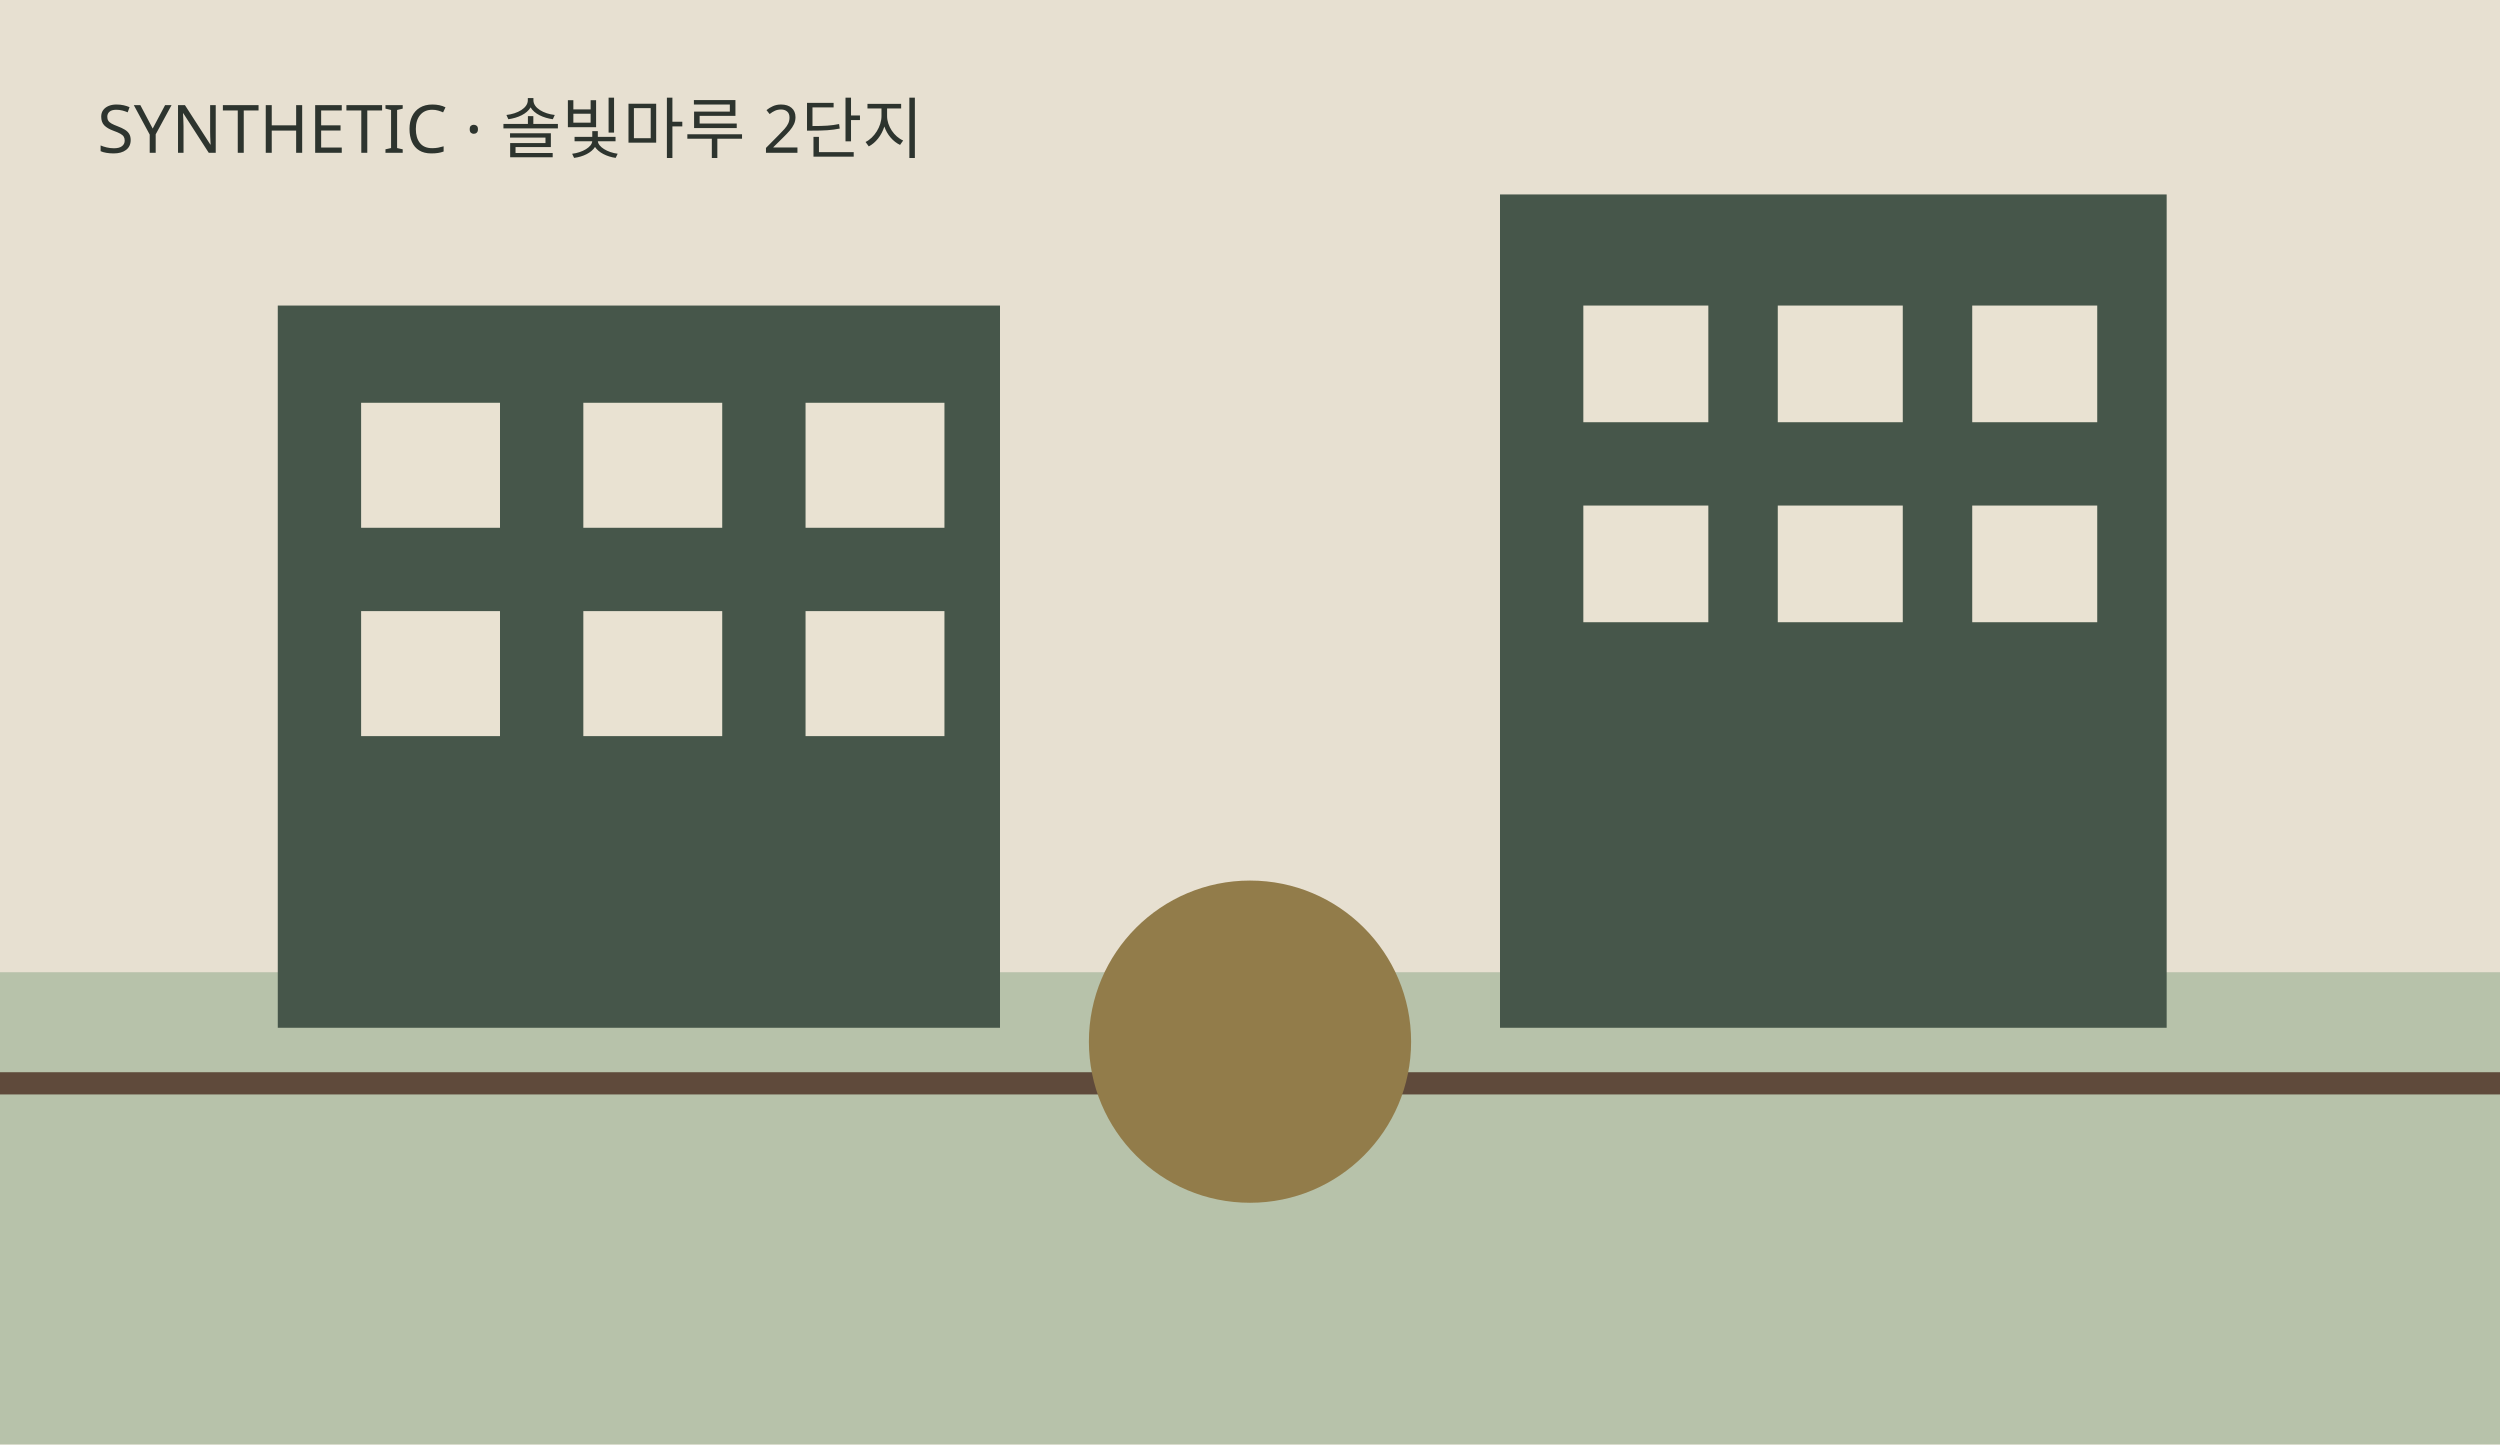
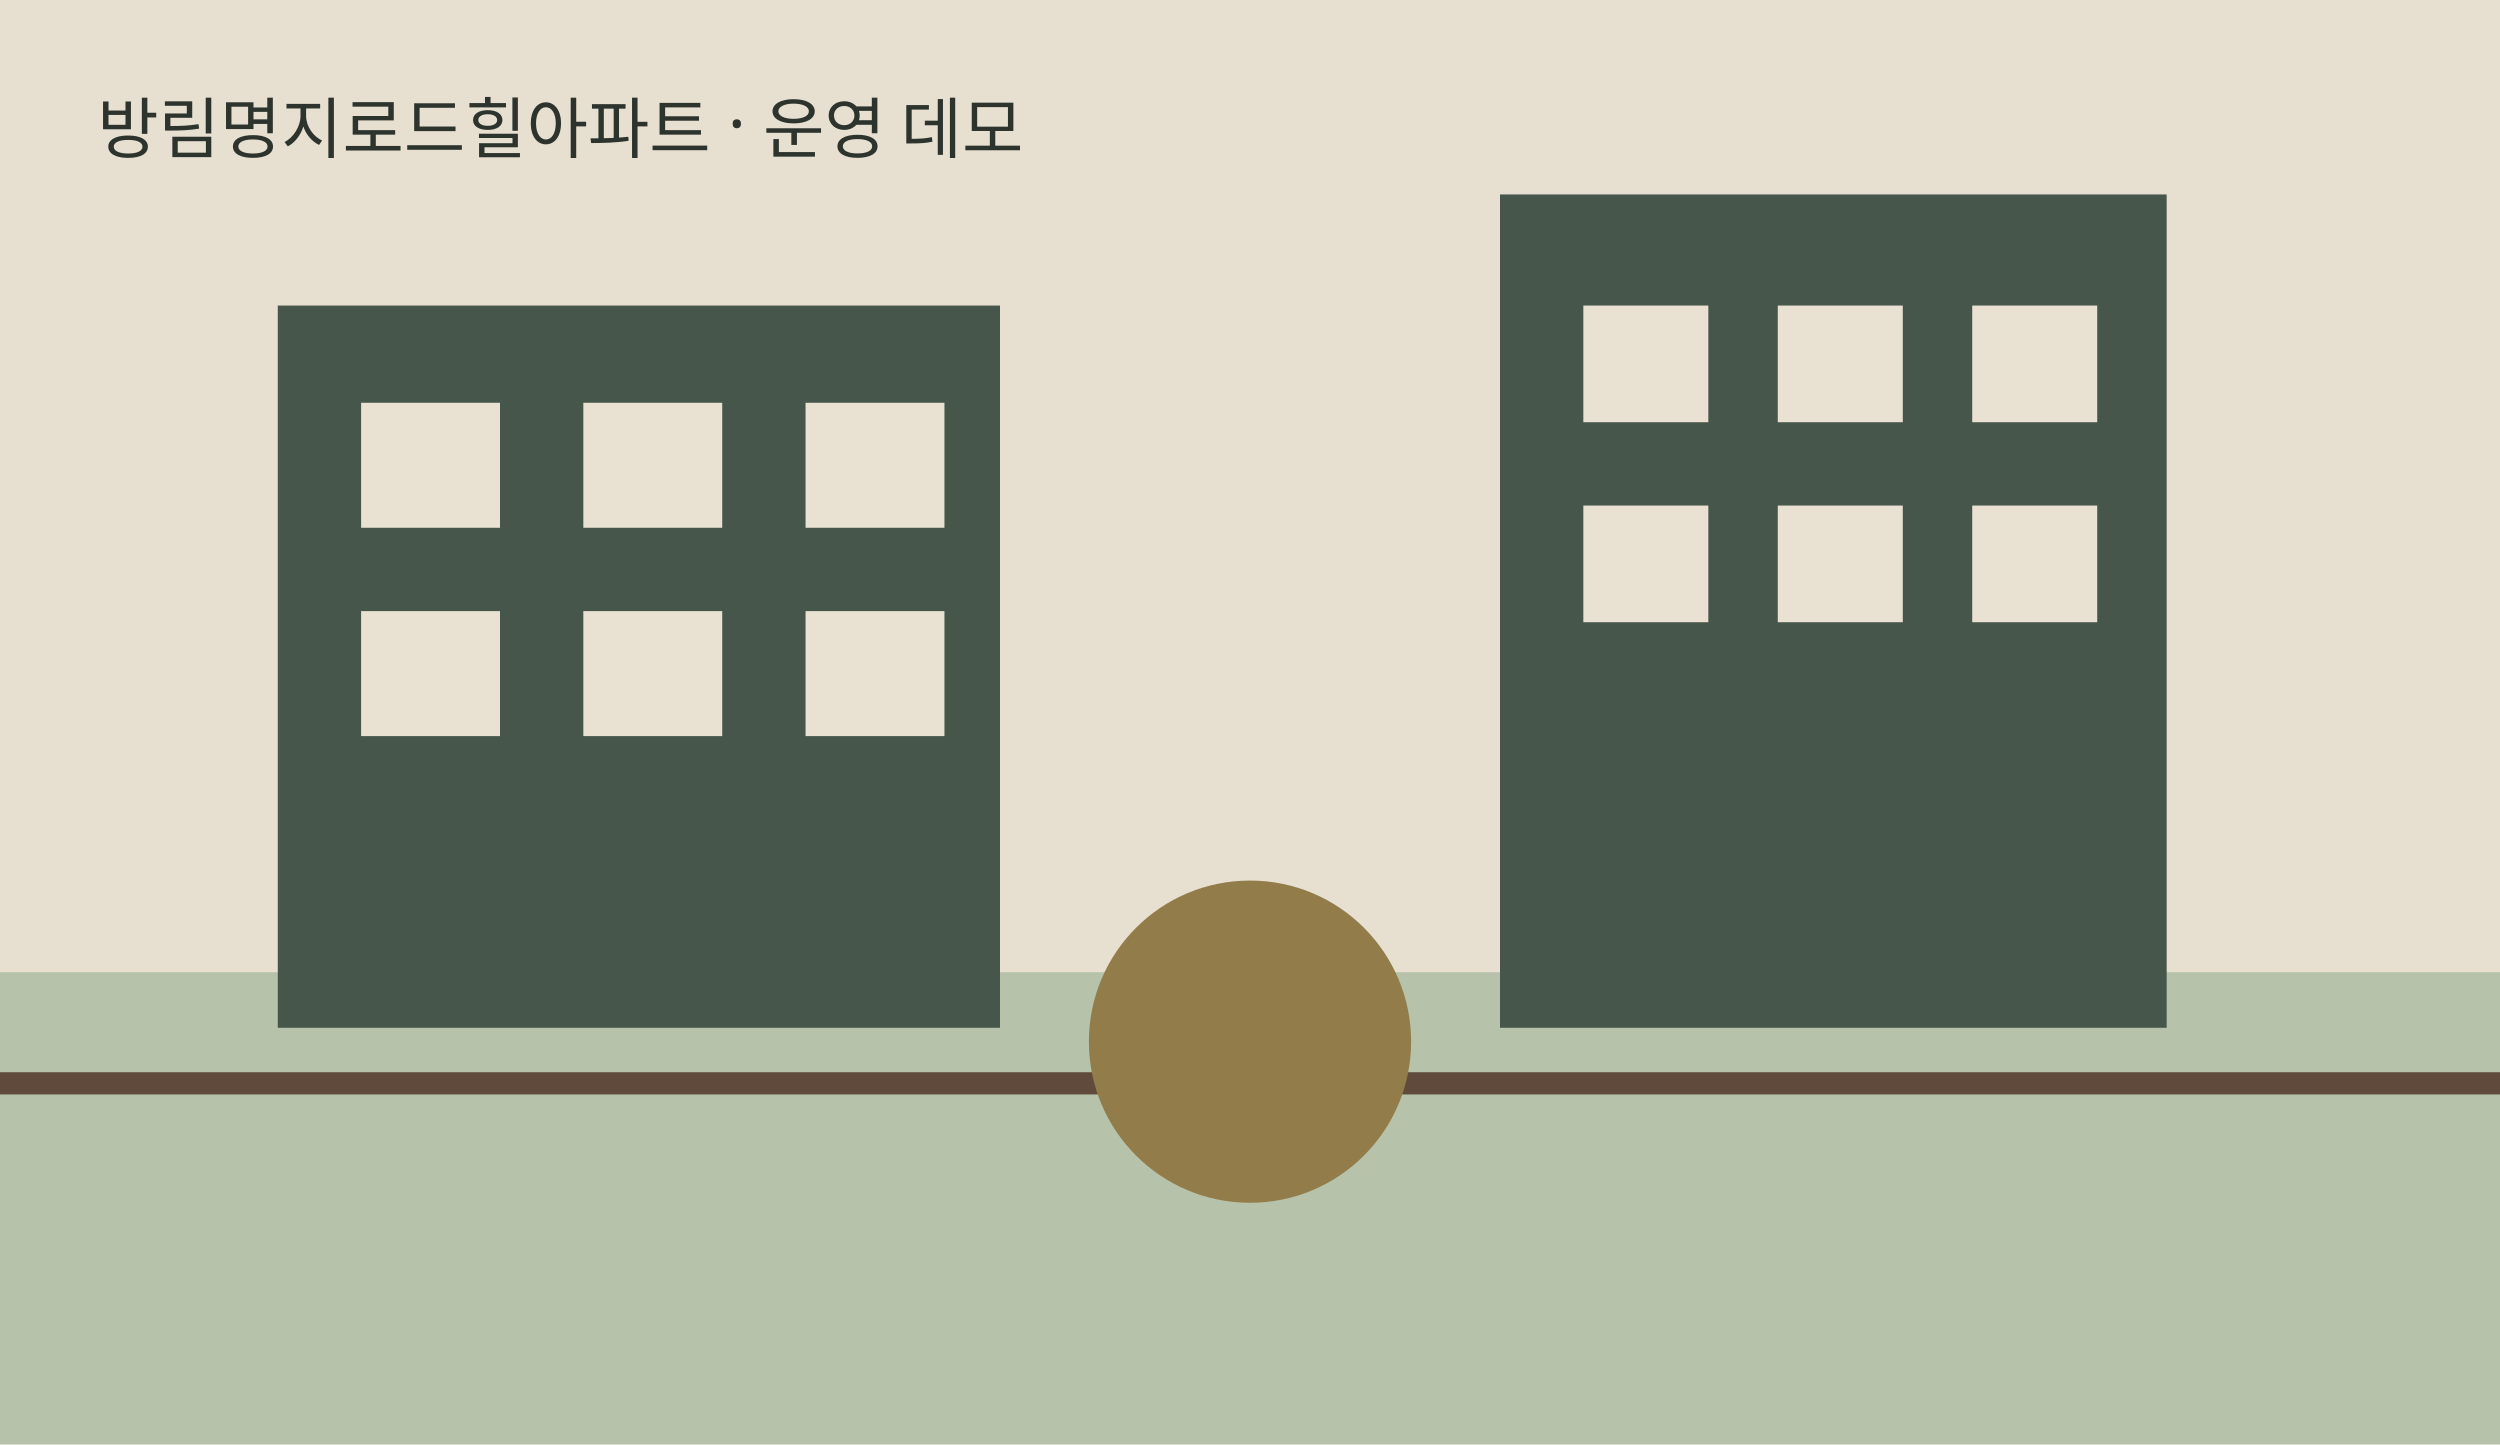
<svg xmlns="http://www.w3.org/2000/svg" viewBox="0 0 900 520">
  <rect width="900" height="520" fill="#e7e0d1" />
  <rect y="350" width="900" height="170" fill="#b7c2aa" />
  <g fill="#46564a">
    <path d="M100 110h260v260H100z" />
    <path d="M540 70h240v300H540z" />
  </g>
  <g fill="#e9e2d2">
    <path d="M130 145h50v45h-50zm80 0h50v45h-50zm80 0h50v45h-50zm-160 75h50v45h-50zm80 0h50v45h-50zm80 0h50v45h-50zm280-110h45v42h-45zm70 0h45v42h-45zm70 0h45v42h-45zm-140 72h45v42h-45zm70 0h45v42h-45zm70 0h45v42h-45z" />
  </g>
  <path d="M0 390h900" stroke="#5f4a3b" stroke-width="8" />
  <circle cx="450" cy="375" r="58" fill="#927c4a" />
-   <text x="35" y="55" font-family="sans-serif" font-size="24" fill="#2d342e">SYNTHETIC · 솔빛마루 2단지</text>
+   <text x="35" y="55" font-family="sans-serif" font-size="24" fill="#2d342e">방림명지로드힐아파트 · 운영 데모</text>
</svg>
